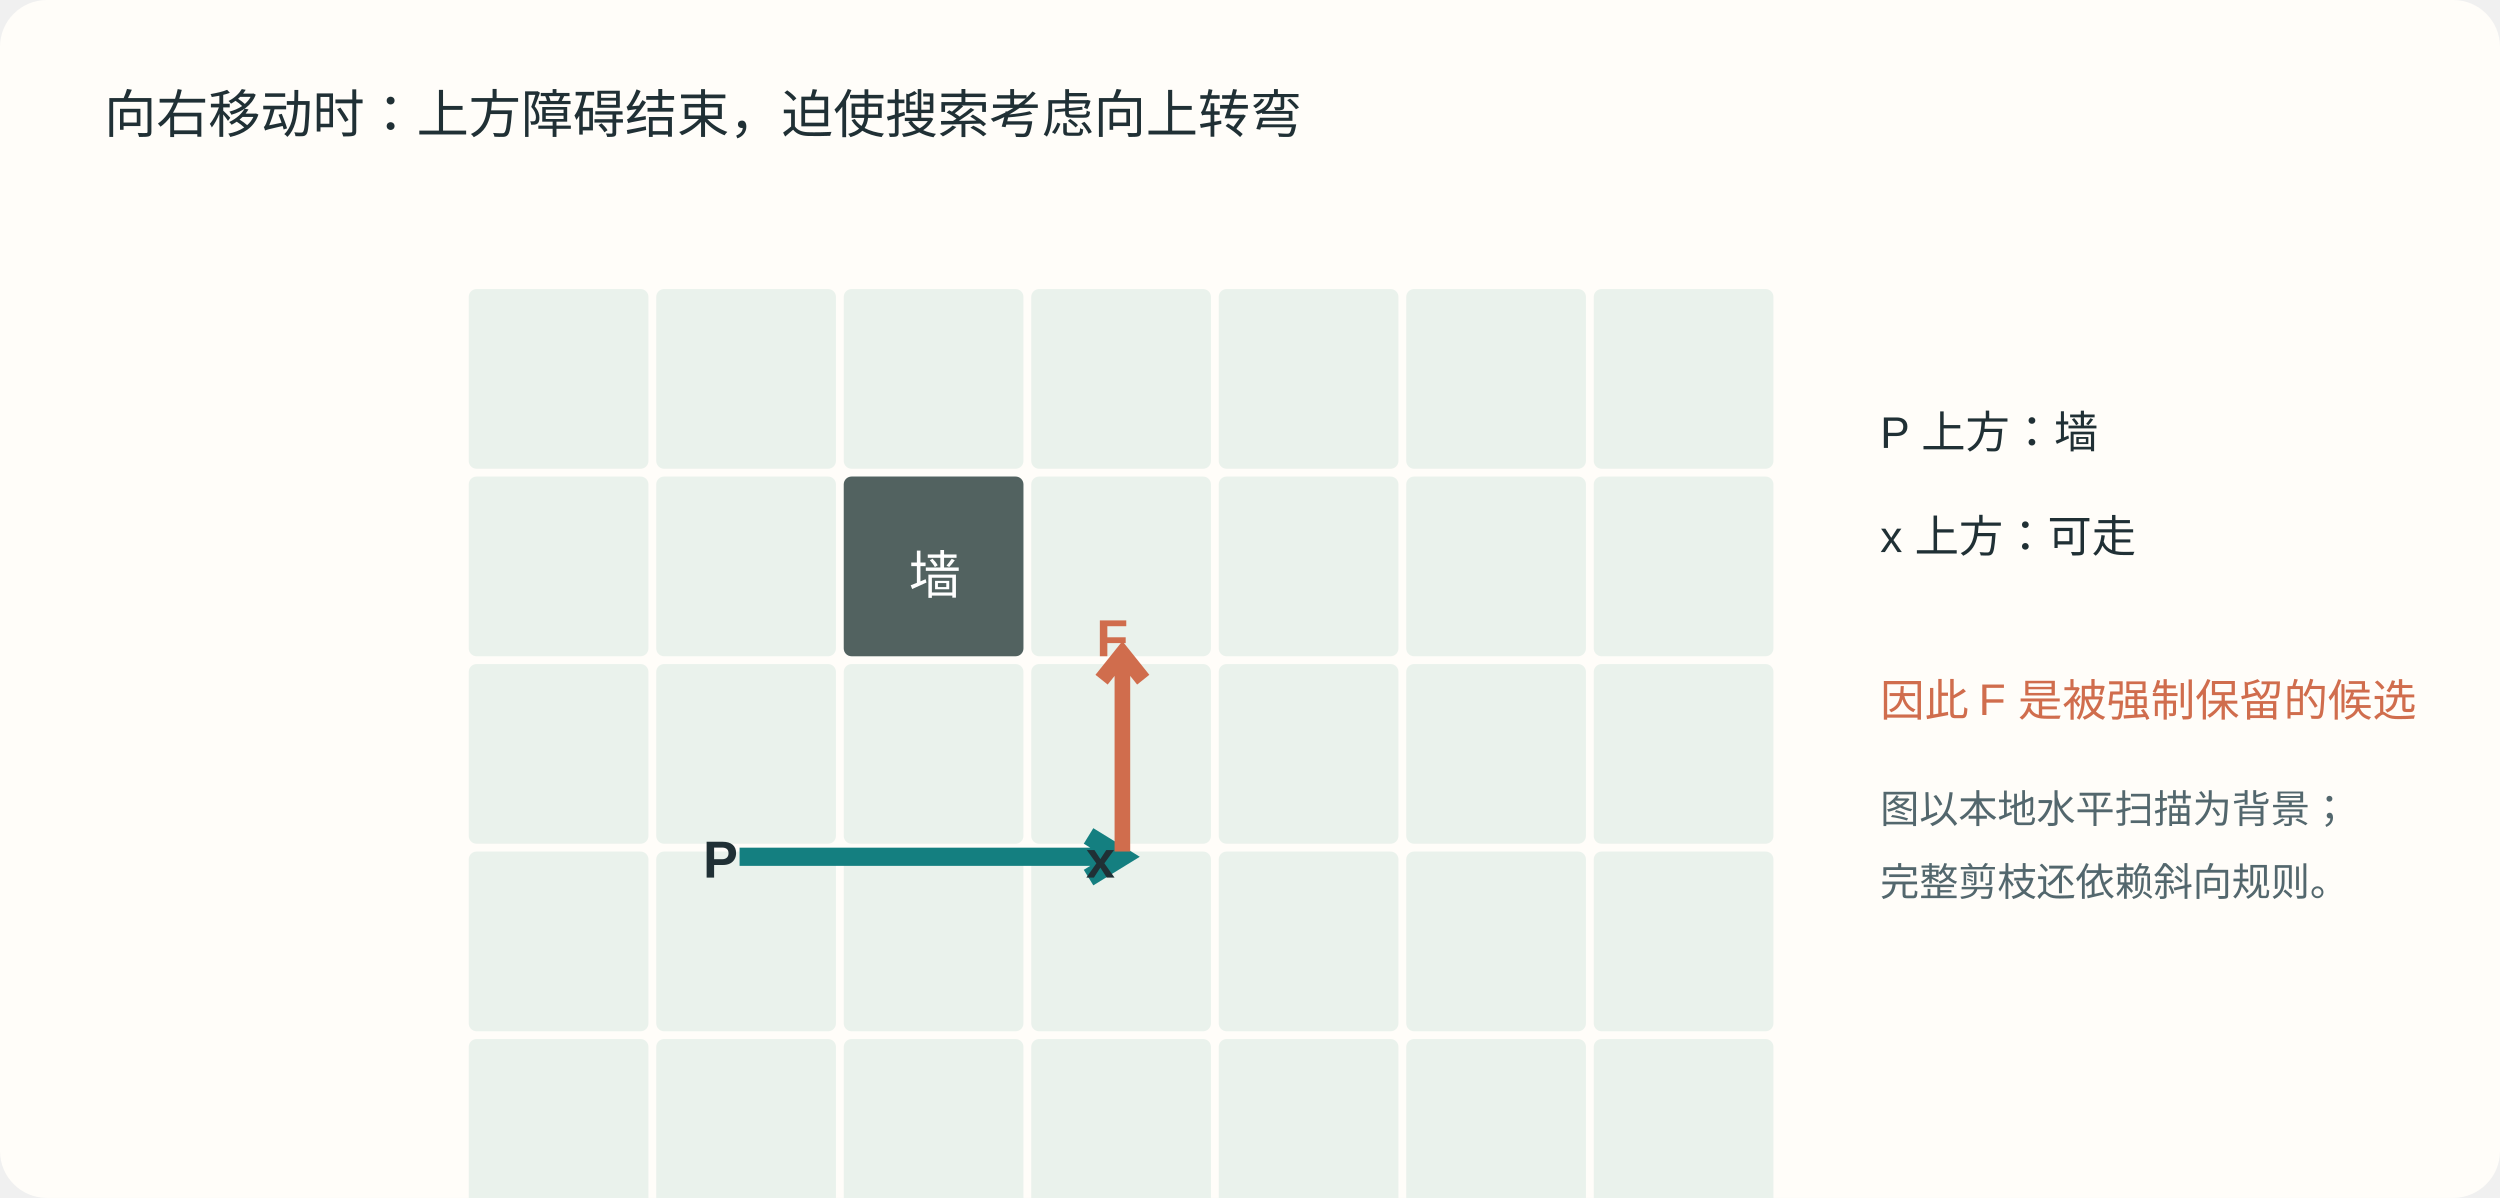
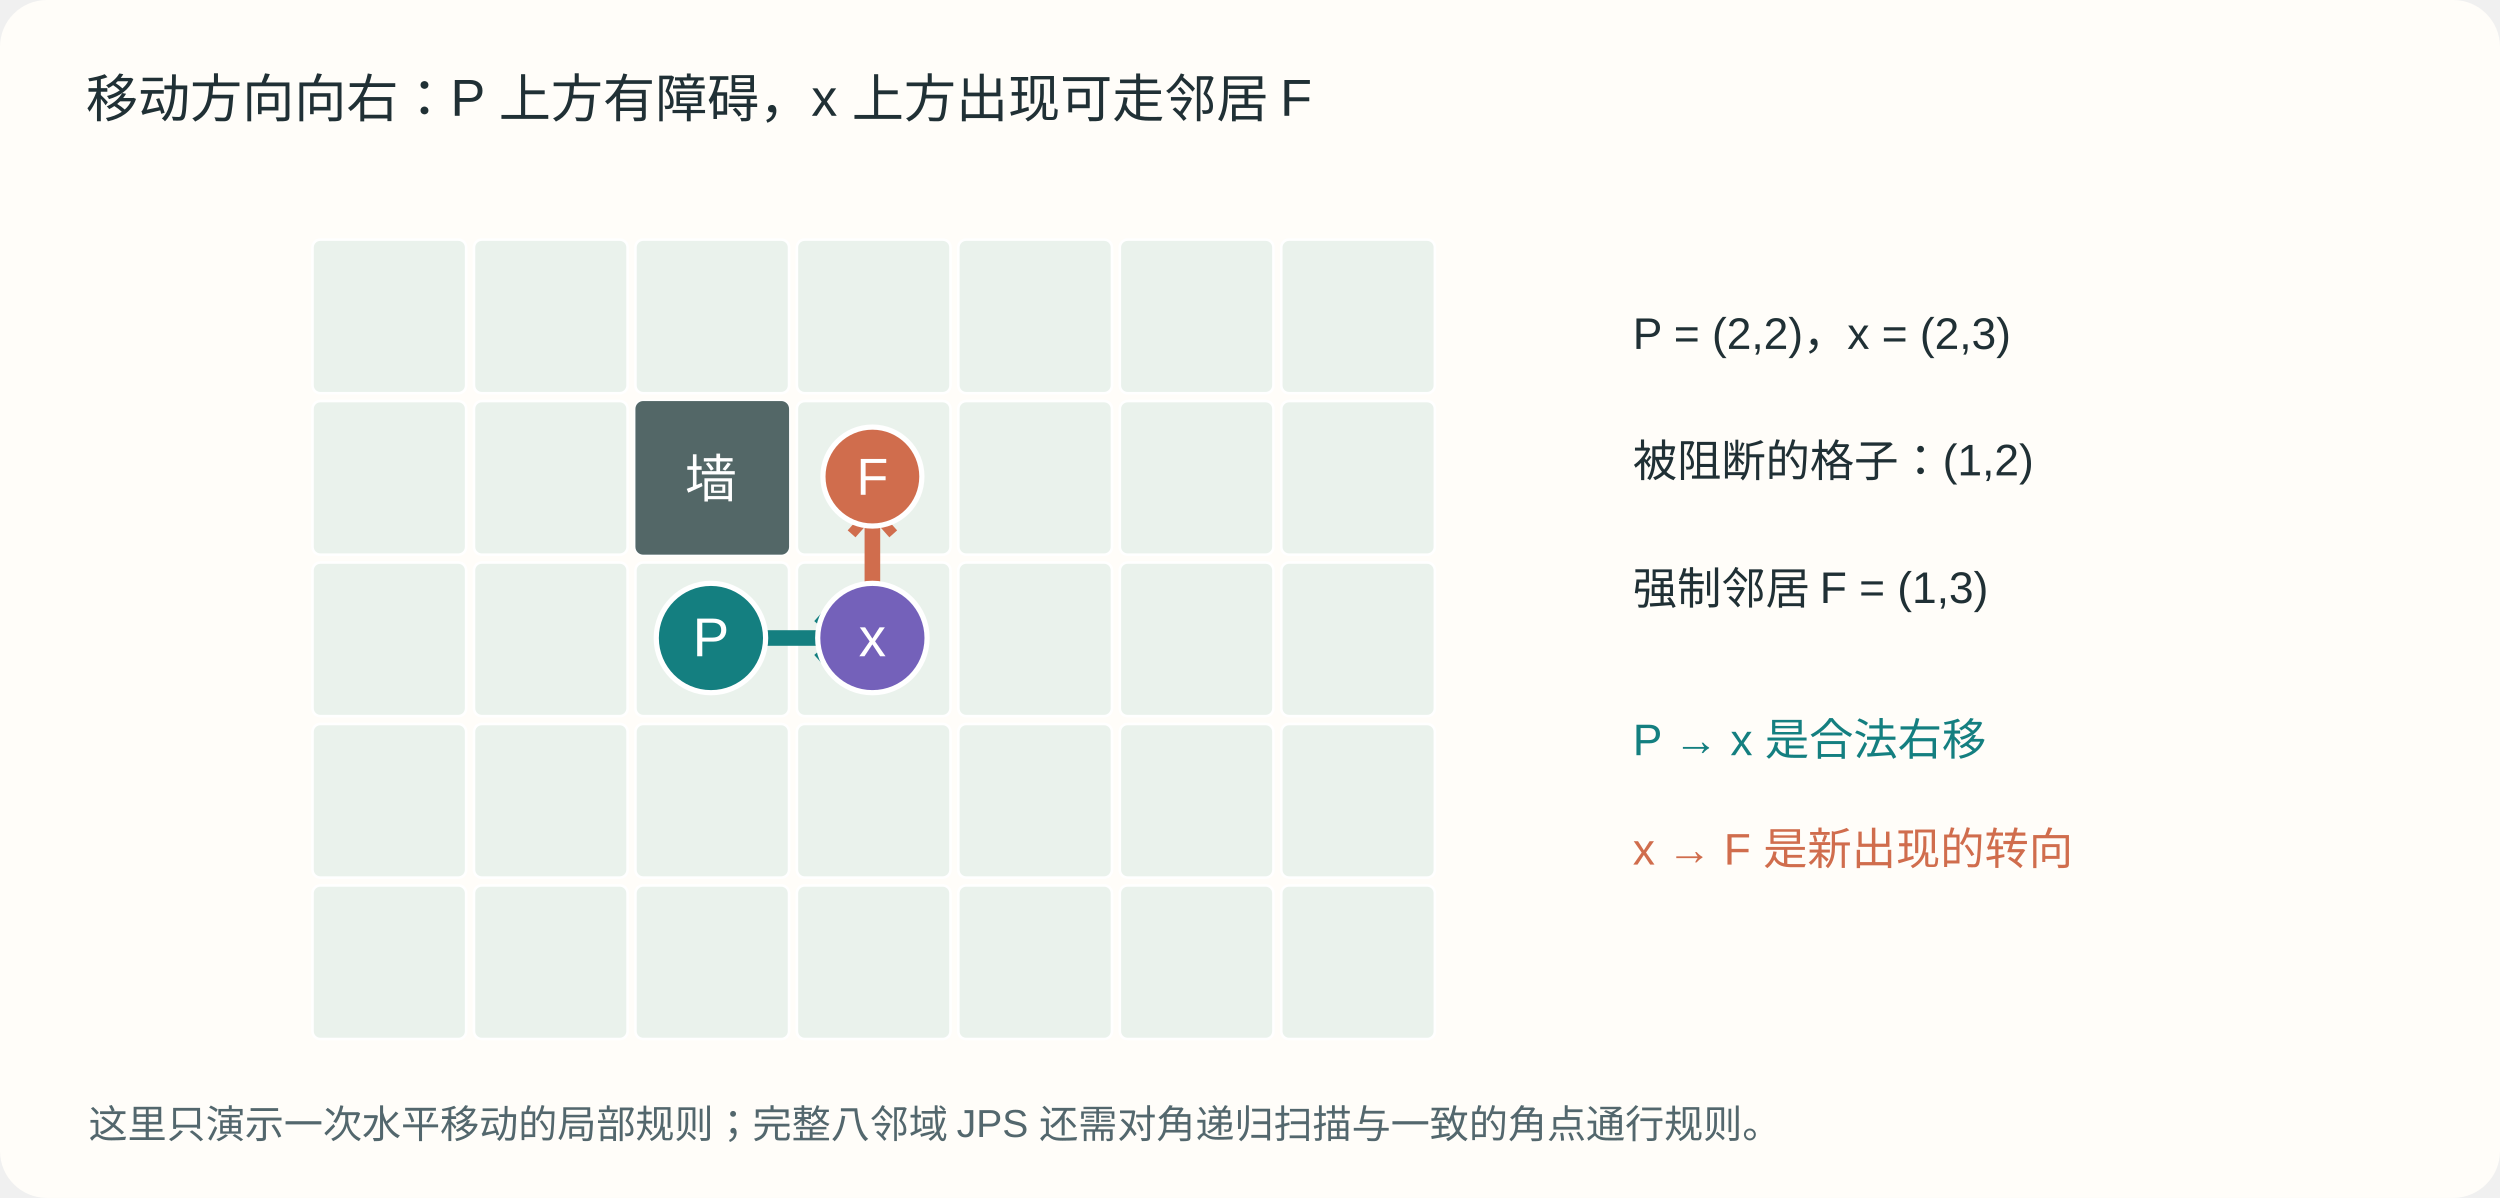
<svg xmlns="http://www.w3.org/2000/svg" viewBox="0 0 960 460" role="img" aria-labelledby="t d">
  <rect width="960" height="460" rx="18" fill="#fffdf9" />
  <g font-family="Arial,PingFang SC,sans-serif">
-     <text x="40" y="51" font-size="20" fill="#203035">向右移动时：上方障碍结束，迫使搜索考虑向上转弯</text>
-     <rect x="180" y="111" width="69" height="69" rx="3" fill="#eaf2ec" />
-     <rect x="252" y="111" width="69" height="69" rx="3" fill="#eaf2ec" />
-     <rect x="324" y="111" width="69" height="69" rx="3" fill="#eaf2ec" />
-     <rect x="396" y="111" width="69" height="69" rx="3" fill="#eaf2ec" />
-     <rect x="468" y="111" width="69" height="69" rx="3" fill="#eaf2ec" />
-     <rect x="540" y="111" width="69" height="69" rx="3" fill="#eaf2ec" />
-     <rect x="612" y="111" width="69" height="69" rx="3" fill="#eaf2ec" />
-     <rect x="180" y="183" width="69" height="69" rx="3" fill="#eaf2ec" />
-     <rect x="252" y="183" width="69" height="69" rx="3" fill="#eaf2ec" />
-     <rect x="324" y="183" width="69" height="69" rx="3" fill="#eaf2ec" />
-     <rect x="396" y="183" width="69" height="69" rx="3" fill="#eaf2ec" />
-     <rect x="468" y="183" width="69" height="69" rx="3" fill="#eaf2ec" />
-     <rect x="540" y="183" width="69" height="69" rx="3" fill="#eaf2ec" />
-     <rect x="612" y="183" width="69" height="69" rx="3" fill="#eaf2ec" />
-     <rect x="180" y="255" width="69" height="69" rx="3" fill="#eaf2ec" />
-     <rect x="252" y="255" width="69" height="69" rx="3" fill="#eaf2ec" />
-     <rect x="324" y="255" width="69" height="69" rx="3" fill="#eaf2ec" />
-     <rect x="396" y="255" width="69" height="69" rx="3" fill="#eaf2ec" />
-     <rect x="468" y="255" width="69" height="69" rx="3" fill="#eaf2ec" />
-     <rect x="540" y="255" width="69" height="69" rx="3" fill="#eaf2ec" />
-     <rect x="612" y="255" width="69" height="69" rx="3" fill="#eaf2ec" />
-     <rect x="180" y="327" width="69" height="69" rx="3" fill="#eaf2ec" />
-     <rect x="252" y="327" width="69" height="69" rx="3" fill="#eaf2ec" />
-     <rect x="324" y="327" width="69" height="69" rx="3" fill="#eaf2ec" />
-     <rect x="396" y="327" width="69" height="69" rx="3" fill="#eaf2ec" />
-     <rect x="468" y="327" width="69" height="69" rx="3" fill="#eaf2ec" />
-     <rect x="540" y="327" width="69" height="69" rx="3" fill="#eaf2ec" />
-     <rect x="612" y="327" width="69" height="69" rx="3" fill="#eaf2ec" />
-     <rect x="180" y="399" width="69" height="69" rx="3" fill="#eaf2ec" />
-     <rect x="252" y="399" width="69" height="69" rx="3" fill="#eaf2ec" />
-     <rect x="324" y="399" width="69" height="69" rx="3" fill="#eaf2ec" />
-     <rect x="396" y="399" width="69" height="69" rx="3" fill="#eaf2ec" />
-     <rect x="468" y="399" width="69" height="69" rx="3" fill="#eaf2ec" />
-     <rect x="540" y="399" width="69" height="69" rx="3" fill="#eaf2ec" />
-     <rect x="612" y="399" width="69" height="69" rx="3" fill="#eaf2ec" />
-     <rect x="324" y="183" width="69" height="69" rx="3" fill="#526260" />
-     <text x="359" y="228" text-anchor="middle" font-size="20" fill="white">墙</text>
-     <path d="M 284 329 H 431 m-13 -8 l13 8 -13 8" stroke="#147f80" stroke-width="7" fill="none" />
-     <path d="M 431 327 V 251 m-8 10 l8 -10 8 10" fill="none" stroke="#d06d4d" stroke-width="6" />
-     <g font-size="20" font-weight="700">
-       <text x="270" y="337" fill="#203035">P</text>
-       <text x="417" y="337" fill="#203035">x</text>
-       <text x="421" y="252" fill="#d06d4d">F</text>
+     <text x="33" y="45" font-size="20" fill="#203035">移动方向向右：P 上方有障碍，x 上方出现可走邻居 F</text>
+     <rect x="120" y="92" width="59" height="59" rx="3" fill="#eaf2ec" stroke="#fff" />
+     <rect x="182" y="92" width="59" height="59" rx="3" fill="#eaf2ec" stroke="#fff" />
+     <rect x="244" y="92" width="59" height="59" rx="3" fill="#eaf2ec" stroke="#fff" />
+     <rect x="306" y="92" width="59" height="59" rx="3" fill="#eaf2ec" stroke="#fff" />
+     <rect x="368" y="92" width="59" height="59" rx="3" fill="#eaf2ec" stroke="#fff" />
+     <rect x="430" y="92" width="59" height="59" rx="3" fill="#eaf2ec" stroke="#fff" />
+     <rect x="492" y="92" width="59" height="59" rx="3" fill="#eaf2ec" stroke="#fff" />
+     <rect x="120" y="154" width="59" height="59" rx="3" fill="#eaf2ec" stroke="#fff" />
+     <rect x="182" y="154" width="59" height="59" rx="3" fill="#eaf2ec" stroke="#fff" />
+     <rect x="244" y="154" width="59" height="59" rx="3" fill="#eaf2ec" stroke="#fff" />
+     <rect x="306" y="154" width="59" height="59" rx="3" fill="#eaf2ec" stroke="#fff" />
+     <rect x="368" y="154" width="59" height="59" rx="3" fill="#eaf2ec" stroke="#fff" />
+     <rect x="430" y="154" width="59" height="59" rx="3" fill="#eaf2ec" stroke="#fff" />
+     <rect x="492" y="154" width="59" height="59" rx="3" fill="#eaf2ec" stroke="#fff" />
+     <rect x="120" y="216" width="59" height="59" rx="3" fill="#eaf2ec" stroke="#fff" />
+     <rect x="182" y="216" width="59" height="59" rx="3" fill="#eaf2ec" stroke="#fff" />
+     <rect x="244" y="216" width="59" height="59" rx="3" fill="#eaf2ec" stroke="#fff" />
+     <rect x="306" y="216" width="59" height="59" rx="3" fill="#eaf2ec" stroke="#fff" />
+     <rect x="368" y="216" width="59" height="59" rx="3" fill="#eaf2ec" stroke="#fff" />
+     <rect x="430" y="216" width="59" height="59" rx="3" fill="#eaf2ec" stroke="#fff" />
+     <rect x="492" y="216" width="59" height="59" rx="3" fill="#eaf2ec" stroke="#fff" />
+     <rect x="120" y="278" width="59" height="59" rx="3" fill="#eaf2ec" stroke="#fff" />
+     <rect x="182" y="278" width="59" height="59" rx="3" fill="#eaf2ec" stroke="#fff" />
+     <rect x="244" y="278" width="59" height="59" rx="3" fill="#eaf2ec" stroke="#fff" />
+     <rect x="306" y="278" width="59" height="59" rx="3" fill="#eaf2ec" stroke="#fff" />
+     <rect x="368" y="278" width="59" height="59" rx="3" fill="#eaf2ec" stroke="#fff" />
+     <rect x="430" y="278" width="59" height="59" rx="3" fill="#eaf2ec" stroke="#fff" />
+     <rect x="492" y="278" width="59" height="59" rx="3" fill="#eaf2ec" stroke="#fff" />
+     <rect x="120" y="340" width="59" height="59" rx="3" fill="#eaf2ec" stroke="#fff" />
+     <rect x="182" y="340" width="59" height="59" rx="3" fill="#eaf2ec" stroke="#fff" />
+     <rect x="244" y="340" width="59" height="59" rx="3" fill="#eaf2ec" stroke="#fff" />
+     <rect x="306" y="340" width="59" height="59" rx="3" fill="#eaf2ec" stroke="#fff" />
+     <rect x="368" y="340" width="59" height="59" rx="3" fill="#eaf2ec" stroke="#fff" />
+     <rect x="430" y="340" width="59" height="59" rx="3" fill="#eaf2ec" stroke="#fff" />
+     <rect x="492" y="340" width="59" height="59" rx="3" fill="#eaf2ec" stroke="#fff" />
+     <rect x="244" y="154" width="59" height="59" fill="#536767" rx="3" />
+     <text x="273" y="191" text-anchor="middle" font-size="20" fill="#fff">墙</text>
+     <path d="M292 245 H319" stroke="#147f80" stroke-width="6" stroke-linecap="round" />
+     <path d="M314 237 l9 8 -9 8" stroke="#147f80" stroke-width="4" fill="none" />
+     <path d="M335 228 V201" stroke="#d06d4d" stroke-width="6" stroke-linecap="round" />
+     <path d="M327 205 l8 -9 8 9" stroke="#d06d4d" stroke-width="4" fill="none" />
+     <circle cx="273" cy="245" r="21" fill="#147f80" stroke="#fff" stroke-width="2" />
+     <text x="273" y="252" font-size="21" text-anchor="middle" fill="#fff">P</text>
+     <circle cx="335" cy="245" r="21" fill="#7461ba" stroke="#fff" stroke-width="2" />
+     <text x="335" y="252" font-size="21" text-anchor="middle" fill="#fff">x</text>
+     <circle cx="335" cy="183" r="19" fill="#d06d4d" stroke="#fff" stroke-width="2" />
+     <text x="335" y="190" font-size="20" text-anchor="middle" fill="#fff">F</text>
+     <g font-size="17" fill="#203035">
+       <text x="627" y="134">P = (2,2)，x = (2,3)</text>
+       <text x="627" y="183">被阻断的格子：(1,2)</text>
+       <text x="627" y="232">强制邻居 F = (1,3)</text>
+       <text x="627" y="290" fill="#147f80">P → x 是合法右移</text>
+       <text x="627" y="332" fill="#d06d4d">x → F 是新出现的转向</text>
    </g>
-     <text x="722" y="172" font-size="17" fill="#203035">P 上方：墙</text>
-     <text x="722" y="212" font-size="17" fill="#203035">x 上方：可走</text>
-     <text x="722" y="275" font-size="17" fill="#d06d4d">因此 F 是被强制保留的候选</text>
-     <text x="722" y="316" font-size="15" fill="#53676d">图以本地水平扫描为背景；</text>
-     <text x="722" y="344" font-size="15" fill="#53676d">完整剪枝还依赖斜向规则。</text>
+     <text x="34" y="437" font-size="15" fill="#53676d">这里只演示一次水平移动的局部规则；完整八邻域 JPS 还需对角递归扫描与一致的角点通行规则。</text>
  </g>
</svg>
